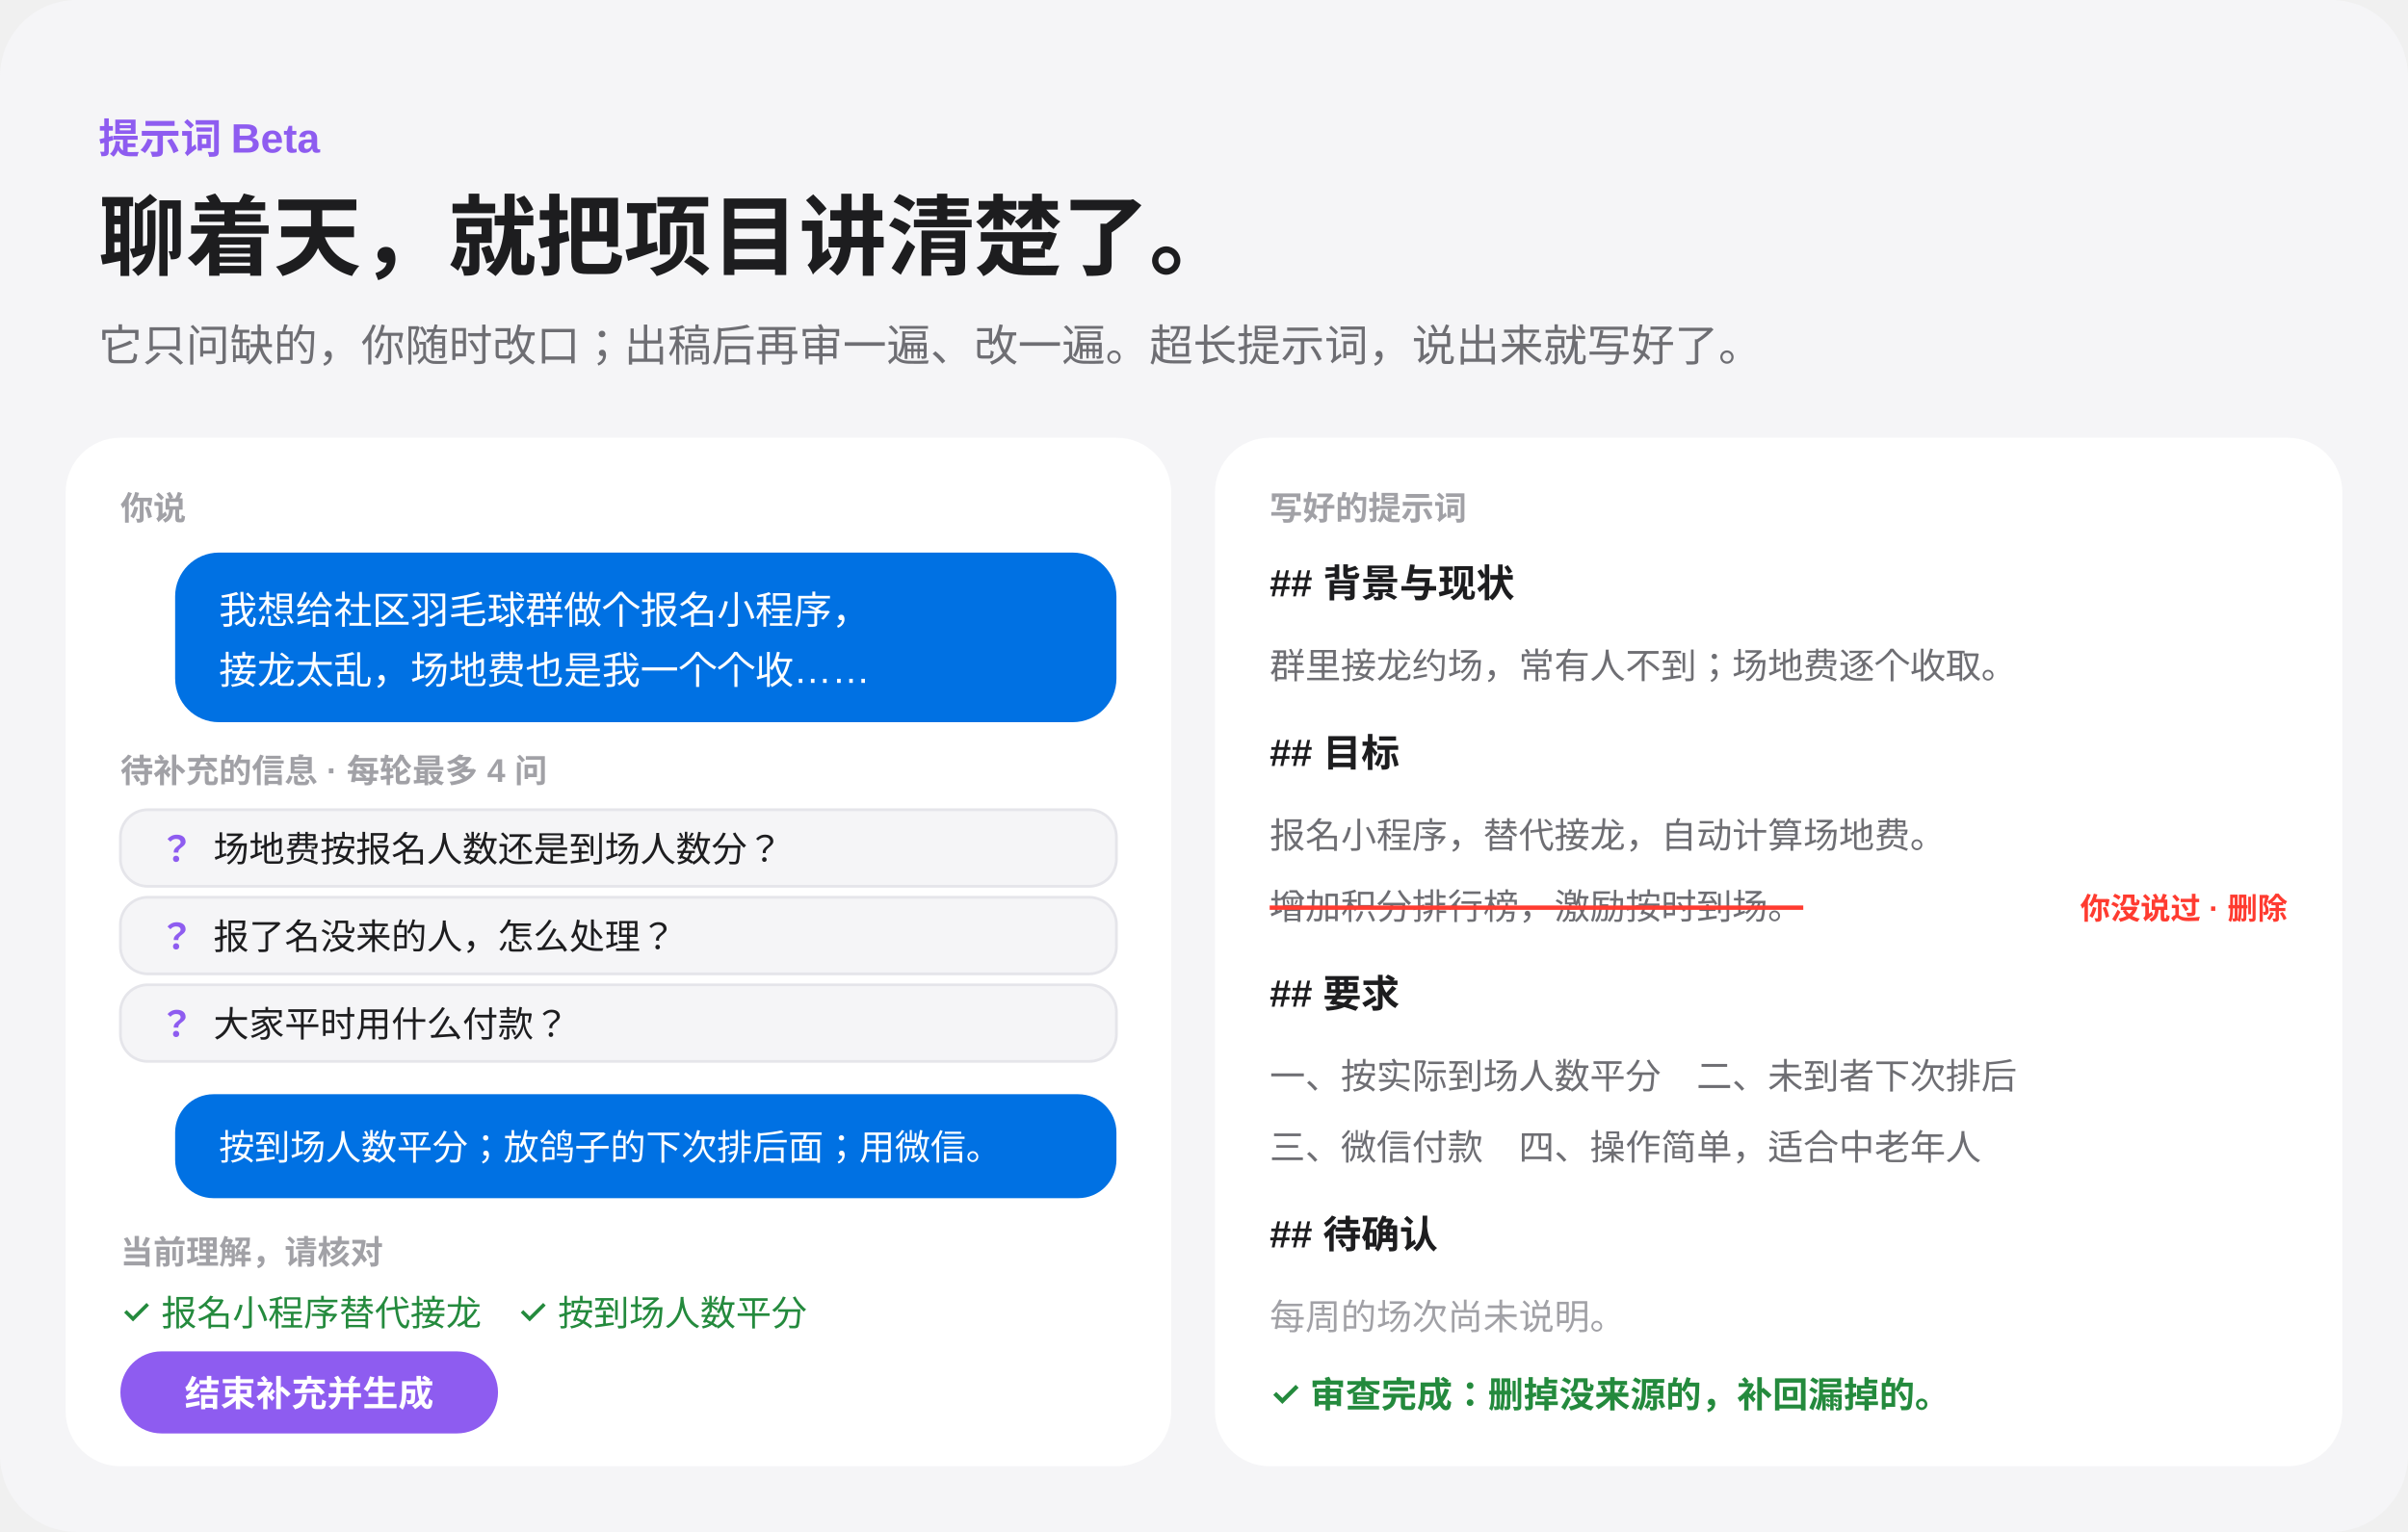
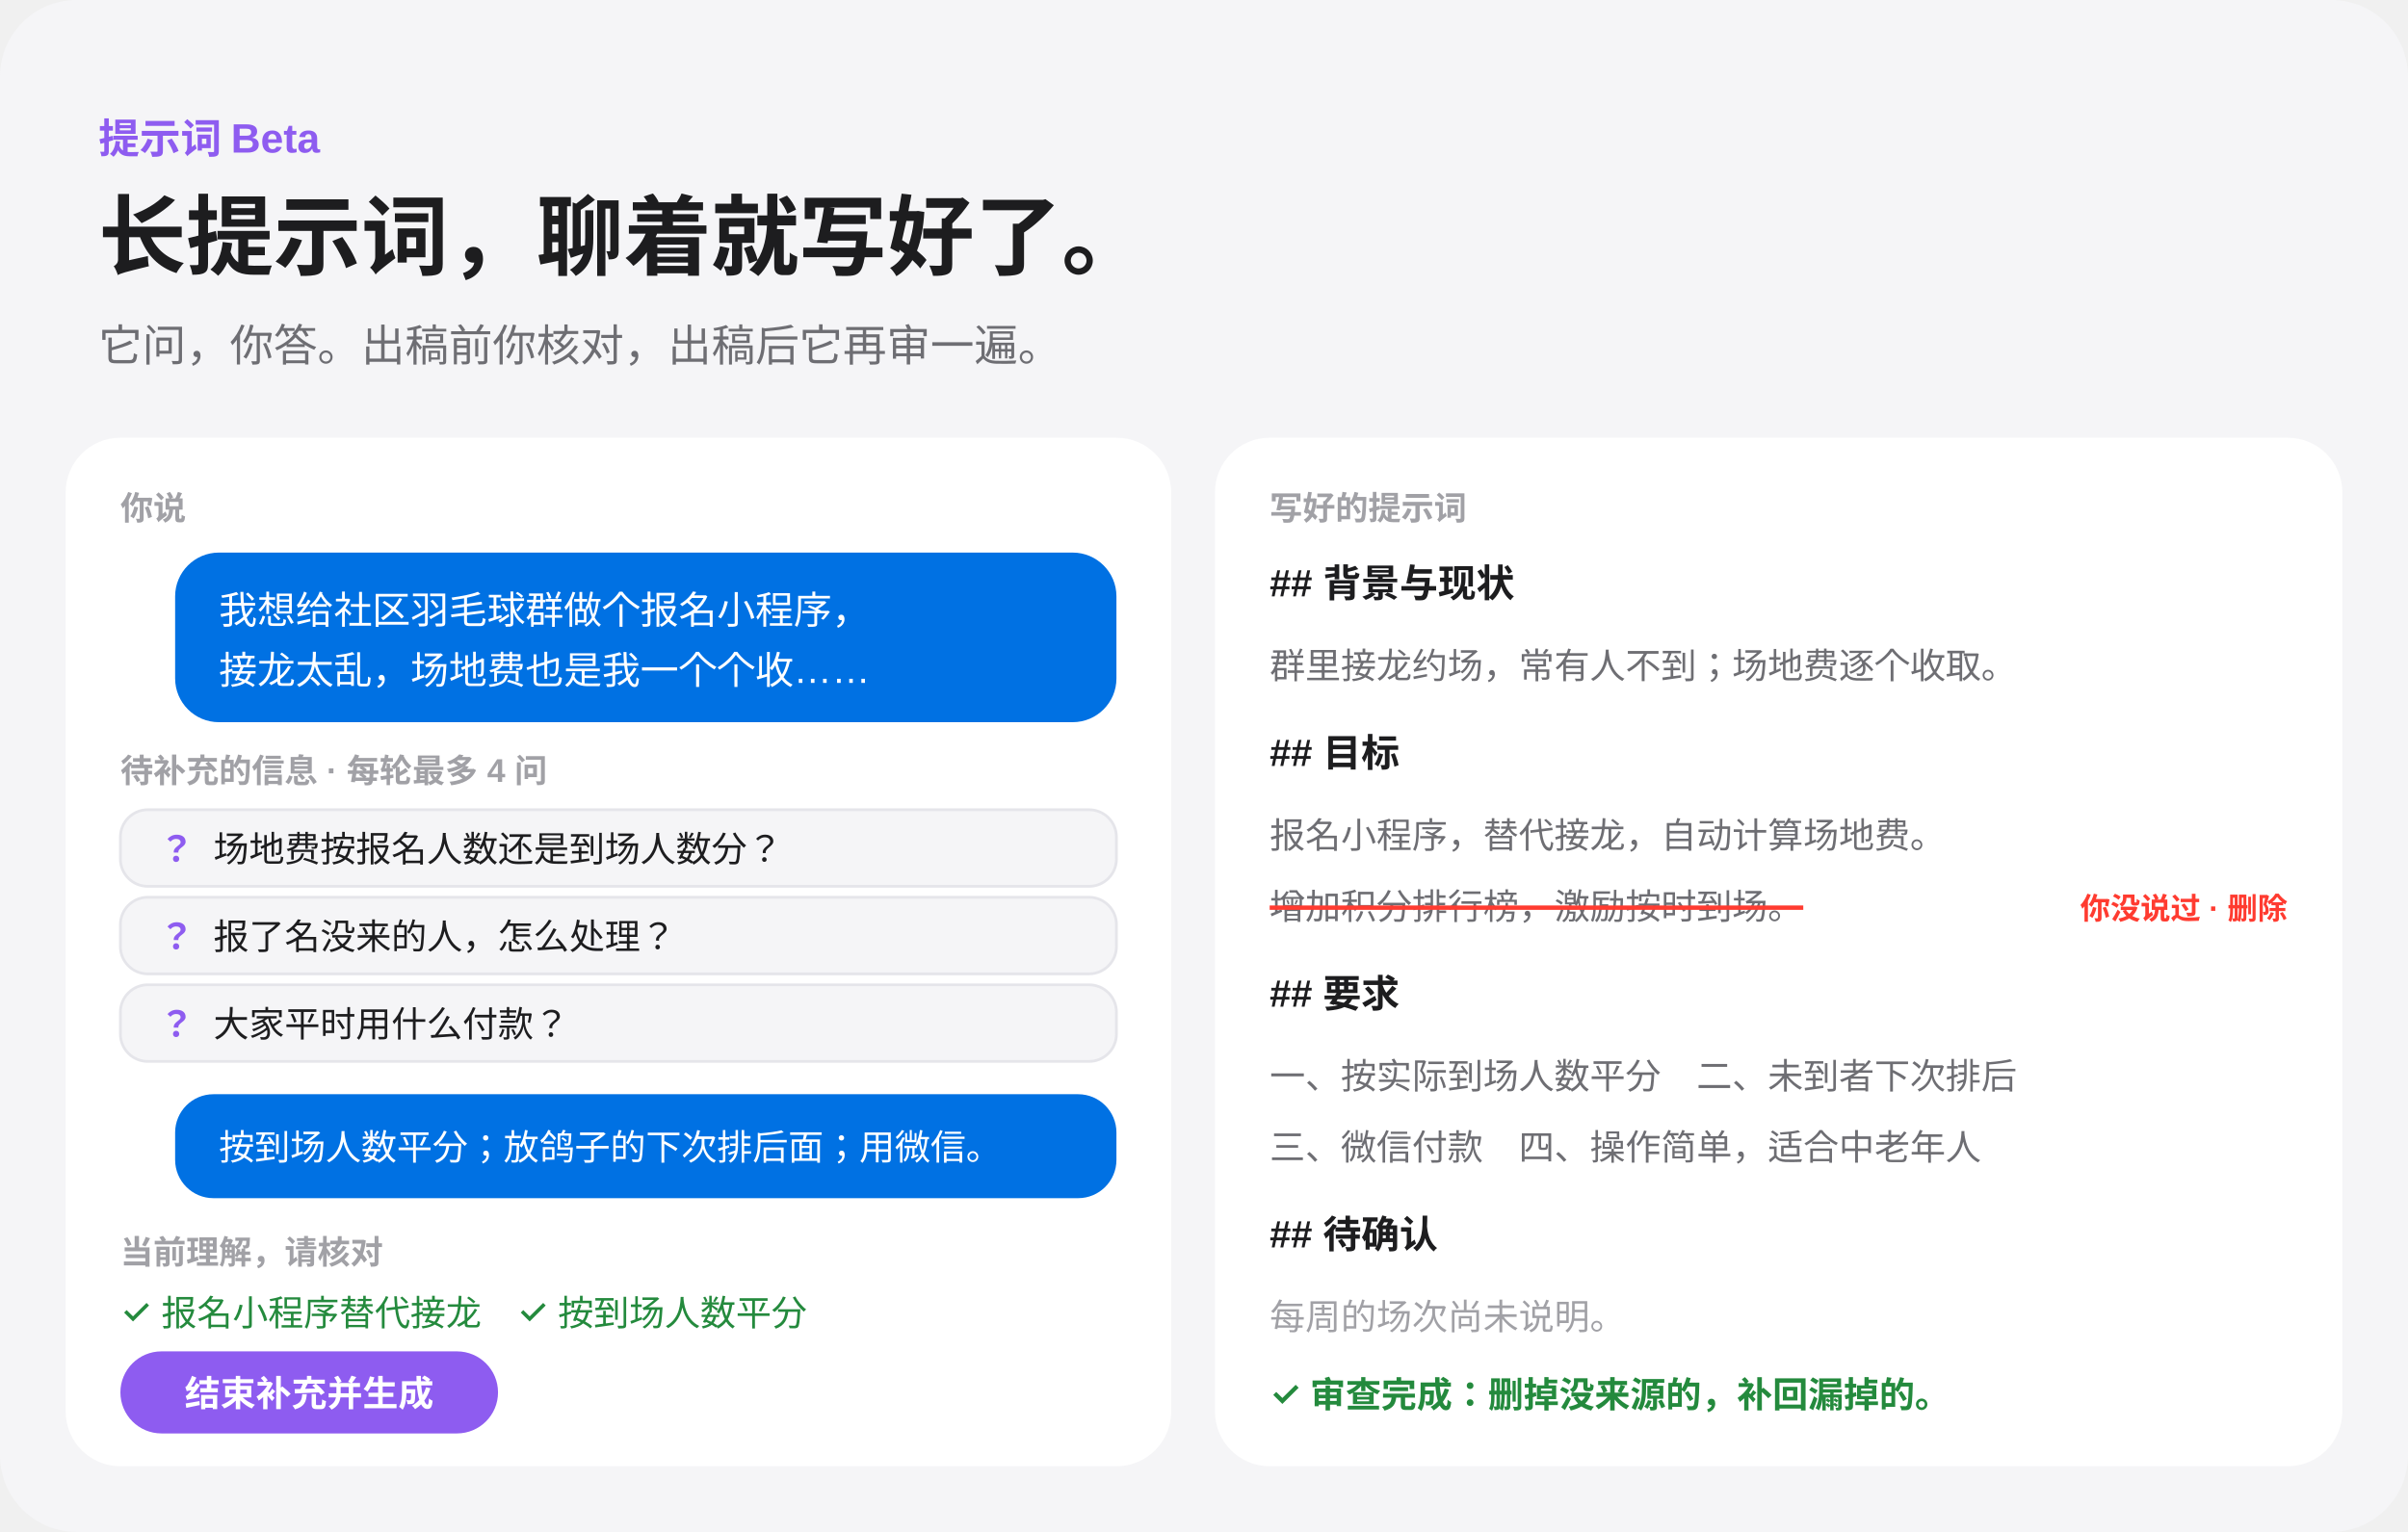
<svg xmlns="http://www.w3.org/2000/svg" width="880" height="560" viewBox="0 0 880 560" role="img" aria-label="提示词 Beta：你随口说项目，它只问缺的几个问题，你回答并核对它的理解，然后写成完整的长提示词，再审查一遍，删掉你没说过的内容。">
  <style>
text { font-family: -apple-system, BlinkMacSystemFont, 'SF Pro Display', 'SF Pro Text', 'PingFang SC', 'Hiragino Sans GB', 'Microsoft YaHei', 'Helvetica Neue', Arial, sans-serif; }
.ink { fill: #1d1d1f; } .gray { fill: #6e6e73; } .faint { fill: #a1a1a6; }
.blue { fill: #0071e3; } .green { fill: #248a3d; }
.grow { transform-box: fill-box; transform-origin: center; }
.left { transform-box: fill-box; transform-origin: left center; }
@media (prefers-reduced-motion: reduce) { * { animation: none !important; } }
.s1 { animation: s1K 12s ease-in-out infinite; }
@keyframes s1K { 0%,2% { opacity: 0; transform: translateY(6px); } 5%,94% { opacity: 1; transform: none; } 99%,100% { opacity: 0; } }
.s2 { animation: s2K 12s ease-in-out infinite; }
@keyframes s2K { 0%,13% { opacity: 0; transform: translateY(6px); } 16%,94% { opacity: 1; transform: none; } 99%,100% { opacity: 0; } }
.s3 { animation: s3K 12s ease-in-out infinite; }
@keyframes s3K { 0%,25% { opacity: 0; transform: translateY(6px); } 28%,94% { opacity: 1; transform: none; } 99%,100% { opacity: 0; } }
.s4 { animation: s4K 12s ease-in-out infinite; }
@keyframes s4K { 0%,34% { opacity: 0; transform: translateY(6px); } 37%,94% { opacity: 1; transform: none; } 99%,100% { opacity: 0; } }
.s5 { animation: s5K 12s ease-in-out infinite; }
@keyframes s5K { 0%,44% { opacity: 0; transform: translateY(6px); } 47%,94% { opacity: 1; transform: none; } 99%,100% { opacity: 0; } }
.s6 { animation: s6K 12s ease-in-out infinite; }
@keyframes s6K { 0%,82% { opacity: 0; transform: translateY(6px); } 85%,94% { opacity: 1; transform: none; } 99%,100% { opacity: 0; } }
.d0 { animation: d0K 12s ease-in-out infinite; }
@keyframes d0K { 0%,46.0% { opacity: 0; transform: translateY(6px); } 49.0%,94% { opacity: 1; transform: none; } 99%,100% { opacity: 0; } }
.d1 { animation: d1K 12s ease-in-out infinite; }
@keyframes d1K { 0%,48.6% { opacity: 0; transform: translateY(6px); } 51.6%,94% { opacity: 1; transform: none; } 99%,100% { opacity: 0; } }
.d2 { animation: d2K 12s ease-in-out infinite; }
@keyframes d2K { 0%,51.2% { opacity: 0; transform: translateY(6px); } 54.2%,94% { opacity: 1; transform: none; } 99%,100% { opacity: 0; } }
.d3 { animation: d3K 12s ease-in-out infinite; }
@keyframes d3K { 0%,53.8% { opacity: 0; transform: translateY(6px); } 56.8%,94% { opacity: 1; transform: none; } 99%,100% { opacity: 0; } }
.d4 { animation: d4K 12s ease-in-out infinite; }
@keyframes d4K { 0%,56.4% { opacity: 0; transform: translateY(6px); } 59.4%,94% { opacity: 1; transform: none; } 99%,100% { opacity: 0; } }
.d5 { animation: d5K 12s ease-in-out infinite; }
@keyframes d5K { 0%,59.0% { opacity: 0; transform: translateY(6px); } 62.0%,94% { opacity: 1; transform: none; } 99%,100% { opacity: 0; } }
.d6 { animation: d6K 12s ease-in-out infinite; }
@keyframes d6K { 0%,61.6% { opacity: 0; transform: translateY(6px); } 64.6%,94% { opacity: 1; transform: none; } 99%,100% { opacity: 0; } }
.d7 { animation: d7K 12s ease-in-out infinite; }
@keyframes d7K { 0%,64.2% { opacity: 0; transform: translateY(6px); } 67.2%,94% { opacity: 1; transform: none; } 99%,100% { opacity: 0; } }
.d8 { animation: d8K 12s ease-in-out infinite; }
@keyframes d8K { 0%,66.8% { opacity: 0; transform: translateY(6px); } 69.8%,94% { opacity: 1; transform: none; } 99%,100% { opacity: 0; } }
.d9 { animation: d9K 12s ease-in-out infinite; }
@keyframes d9K { 0%,69.4% { opacity: 0; transform: translateY(6px); } 72.4%,94% { opacity: 1; transform: none; } 99%,100% { opacity: 0; } }
.s1,.s2,.s3,.s4,.s5,.s6,.d0,.d1,.d2,.d3,.d4,.d5,.d6,.d7,.d8,.d9 { transform-box: fill-box; }
.strike2 { animation: strikeK 12s ease-in-out infinite; } @keyframes strikeK { 0%,74% { transform: scaleX(0); } 80%,94% { transform: scaleX(1); } 99%,100% { transform: scaleX(0); } }
.why { animation: whyK 12s ease-in-out infinite; } @keyframes whyK { 0%,76% { opacity: 0; } 80%,94% { opacity: 1; } 99%,100% { opacity: 0; } }</style>
  <rect width="880" height="560" rx="28" fill="#f5f5f7" />
  <text x="36" y="56" font-size="15" font-weight="600" text-anchor="start" class="" fill="#8e5cf0">提示词 Beta</text>
-   <text x="36" y="98" font-size="32" font-weight="700" text-anchor="start" class="ink">聊着天，就把项目讲清楚了。</text>
-   <text x="36" y="132" font-size="16" font-weight="400" text-anchor="start" class="gray">它只问缺的，你随时改口；出稿后再审一遍、改一遍。超长提示词，说出来就写好了。</text>
+   <text x="36" y="98" font-size="32" font-weight="700" text-anchor="start" class="ink">长提示词，聊着就写好了。</text>
+   <text x="36" y="132" font-size="16" font-weight="400" text-anchor="start" class="gray">它问，你答。出稿前你核对，出稿后它再审一遍。</text>
  <rect x="24" y="160" width="404" height="376" rx="20" fill="#ffffff" />
  <g class="s1">
    <text x="44" y="190" font-size="12" font-weight="600" text-anchor="start" class="faint">你说</text>
    <rect x="64" y="202" width="344" height="62" rx="16" fill="#0071e3" />
    <text x="80" y="228" font-size="14" font-weight="500" text-anchor="start" class="" fill="#ffffff">我想给社区羽毛球群做个报名小程序，</text>
    <text x="80" y="250" font-size="14" font-weight="500" text-anchor="start" class="" fill="#ffffff">接龙太乱，场地费也是我一个个收……</text>
  </g>
  <g class="s2">
    <text x="44" y="286" font-size="12" font-weight="600" text-anchor="start" class="faint">待补充的信息 · 每轮最多 4 问</text>
    <rect x="44" y="296" width="364" height="28" rx="10" fill="#f5f5f7" stroke="#e5e5ea" />
    <text x="58" y="315" font-size="13" font-weight="700" text-anchor="start" class="" fill="#8e5cf0">？</text>
    <text x="78" y="315" font-size="13" font-weight="400" text-anchor="start" class="ink">场地费按报名人数还是到场人数分？</text>
    <rect x="44" y="328" width="364" height="28" rx="10" fill="#f5f5f7" stroke="#e5e5ea" />
    <text x="58" y="347" font-size="13" font-weight="700" text-anchor="start" class="" fill="#8e5cf0">？</text>
    <text x="78" y="347" font-size="13" font-weight="400" text-anchor="start" class="ink">报了名没来的人，怎么处理？</text>
    <rect x="44" y="360" width="364" height="28" rx="10" fill="#f5f5f7" stroke="#e5e5ea" />
    <text x="58" y="379" font-size="13" font-weight="700" text-anchor="start" class="" fill="#8e5cf0">？</text>
    <text x="78" y="379" font-size="13" font-weight="400" text-anchor="start" class="ink">大家平时用什么付款？</text>
  </g>
  <g class="s3">
    <rect x="64" y="400" width="344" height="38" rx="14" fill="#0071e3" />
    <text x="80" y="424" font-size="13" font-weight="500" text-anchor="start" class="" fill="#ffffff">按到场人数平分；放鸽子的下次排后面；用微信。</text>
  </g>
  <g class="s4">
    <text x="44" y="462" font-size="12" font-weight="600" text-anchor="start" class="faint">当前理解，请核对</text>
    <text x="44" y="484" font-size="13" font-weight="500" text-anchor="start" class="green">✓ 报名小程序替代接龙　✓ 按到场人数平分</text>
    <rect x="44" y="494" width="138" height="30" rx="15" fill="#8e5cf0" />
    <text x="113" y="514" font-size="13" font-weight="600" text-anchor="middle" class="" fill="#ffffff">结束补充并生成</text>
  </g>
  <rect x="444" y="160" width="412" height="376" rx="20" fill="#ffffff" />
  <g class="s5">
    <text x="464" y="190" font-size="12" font-weight="600" text-anchor="start" class="faint">写好的提示词</text>
  </g>
  <g class="d0">
    <text x="464" y="218" font-size="14" font-weight="700" text-anchor="start" class="ink">## 背景与现状</text>
  </g>
  <g class="d1">
    <text x="464" y="248" font-size="13" font-weight="400" text-anchor="start" class="gray">群里接龙约场，常有人不到；场地费逐个收取。</text>
  </g>
  <g class="d2">
    <text x="464" y="280" font-size="14" font-weight="700" text-anchor="start" class="ink">## 目标</text>
  </g>
  <g class="d3">
    <text x="464" y="310" font-size="13" font-weight="400" text-anchor="start" class="gray">报名小程序，替代接龙，自动计算场地费。</text>
  </g>
  <g class="d4 bad">
    <text x="464" y="336" font-size="13" font-weight="400" text-anchor="start" class="gray">增加积分排行榜，激励按时到场。</text>
    <rect class="left strike2" x="464" y="331" width="195" height="1.6" fill="#ff3b30" />
    <g class="why">
      <text x="836" y="336" font-size="11" font-weight="600" text-anchor="end" class="" fill="#ff3b30">你没说过 · 删除</text>
    </g>
  </g>
  <g class="d5">
    <text x="464" y="368" font-size="14" font-weight="700" text-anchor="start" class="ink">## 要求</text>
  </g>
  <g class="d6">
    <text x="464" y="398" font-size="13" font-weight="400" text-anchor="start" class="gray">一、按实际到场人数平分　二、未到者下次排后</text>
  </g>
  <g class="d7">
    <text x="464" y="424" font-size="13" font-weight="400" text-anchor="start" class="gray">三、微信付款　四、操作简单，适合中老年人</text>
  </g>
  <g class="d8">
    <text x="464" y="456" font-size="14" font-weight="700" text-anchor="start" class="ink">## 待确认</text>
  </g>
  <g class="d9">
    <text x="464" y="486" font-size="13" font-weight="400" text-anchor="start" class="faint">每周的场次尚未说明。</text>
  </g>
  <g class="s6">
    <text x="464" y="514" font-size="13" font-weight="600" text-anchor="start" class="green">✓ 审查完成：删掉没来源的，补回漏掉的。</text>
  </g>
</svg>
